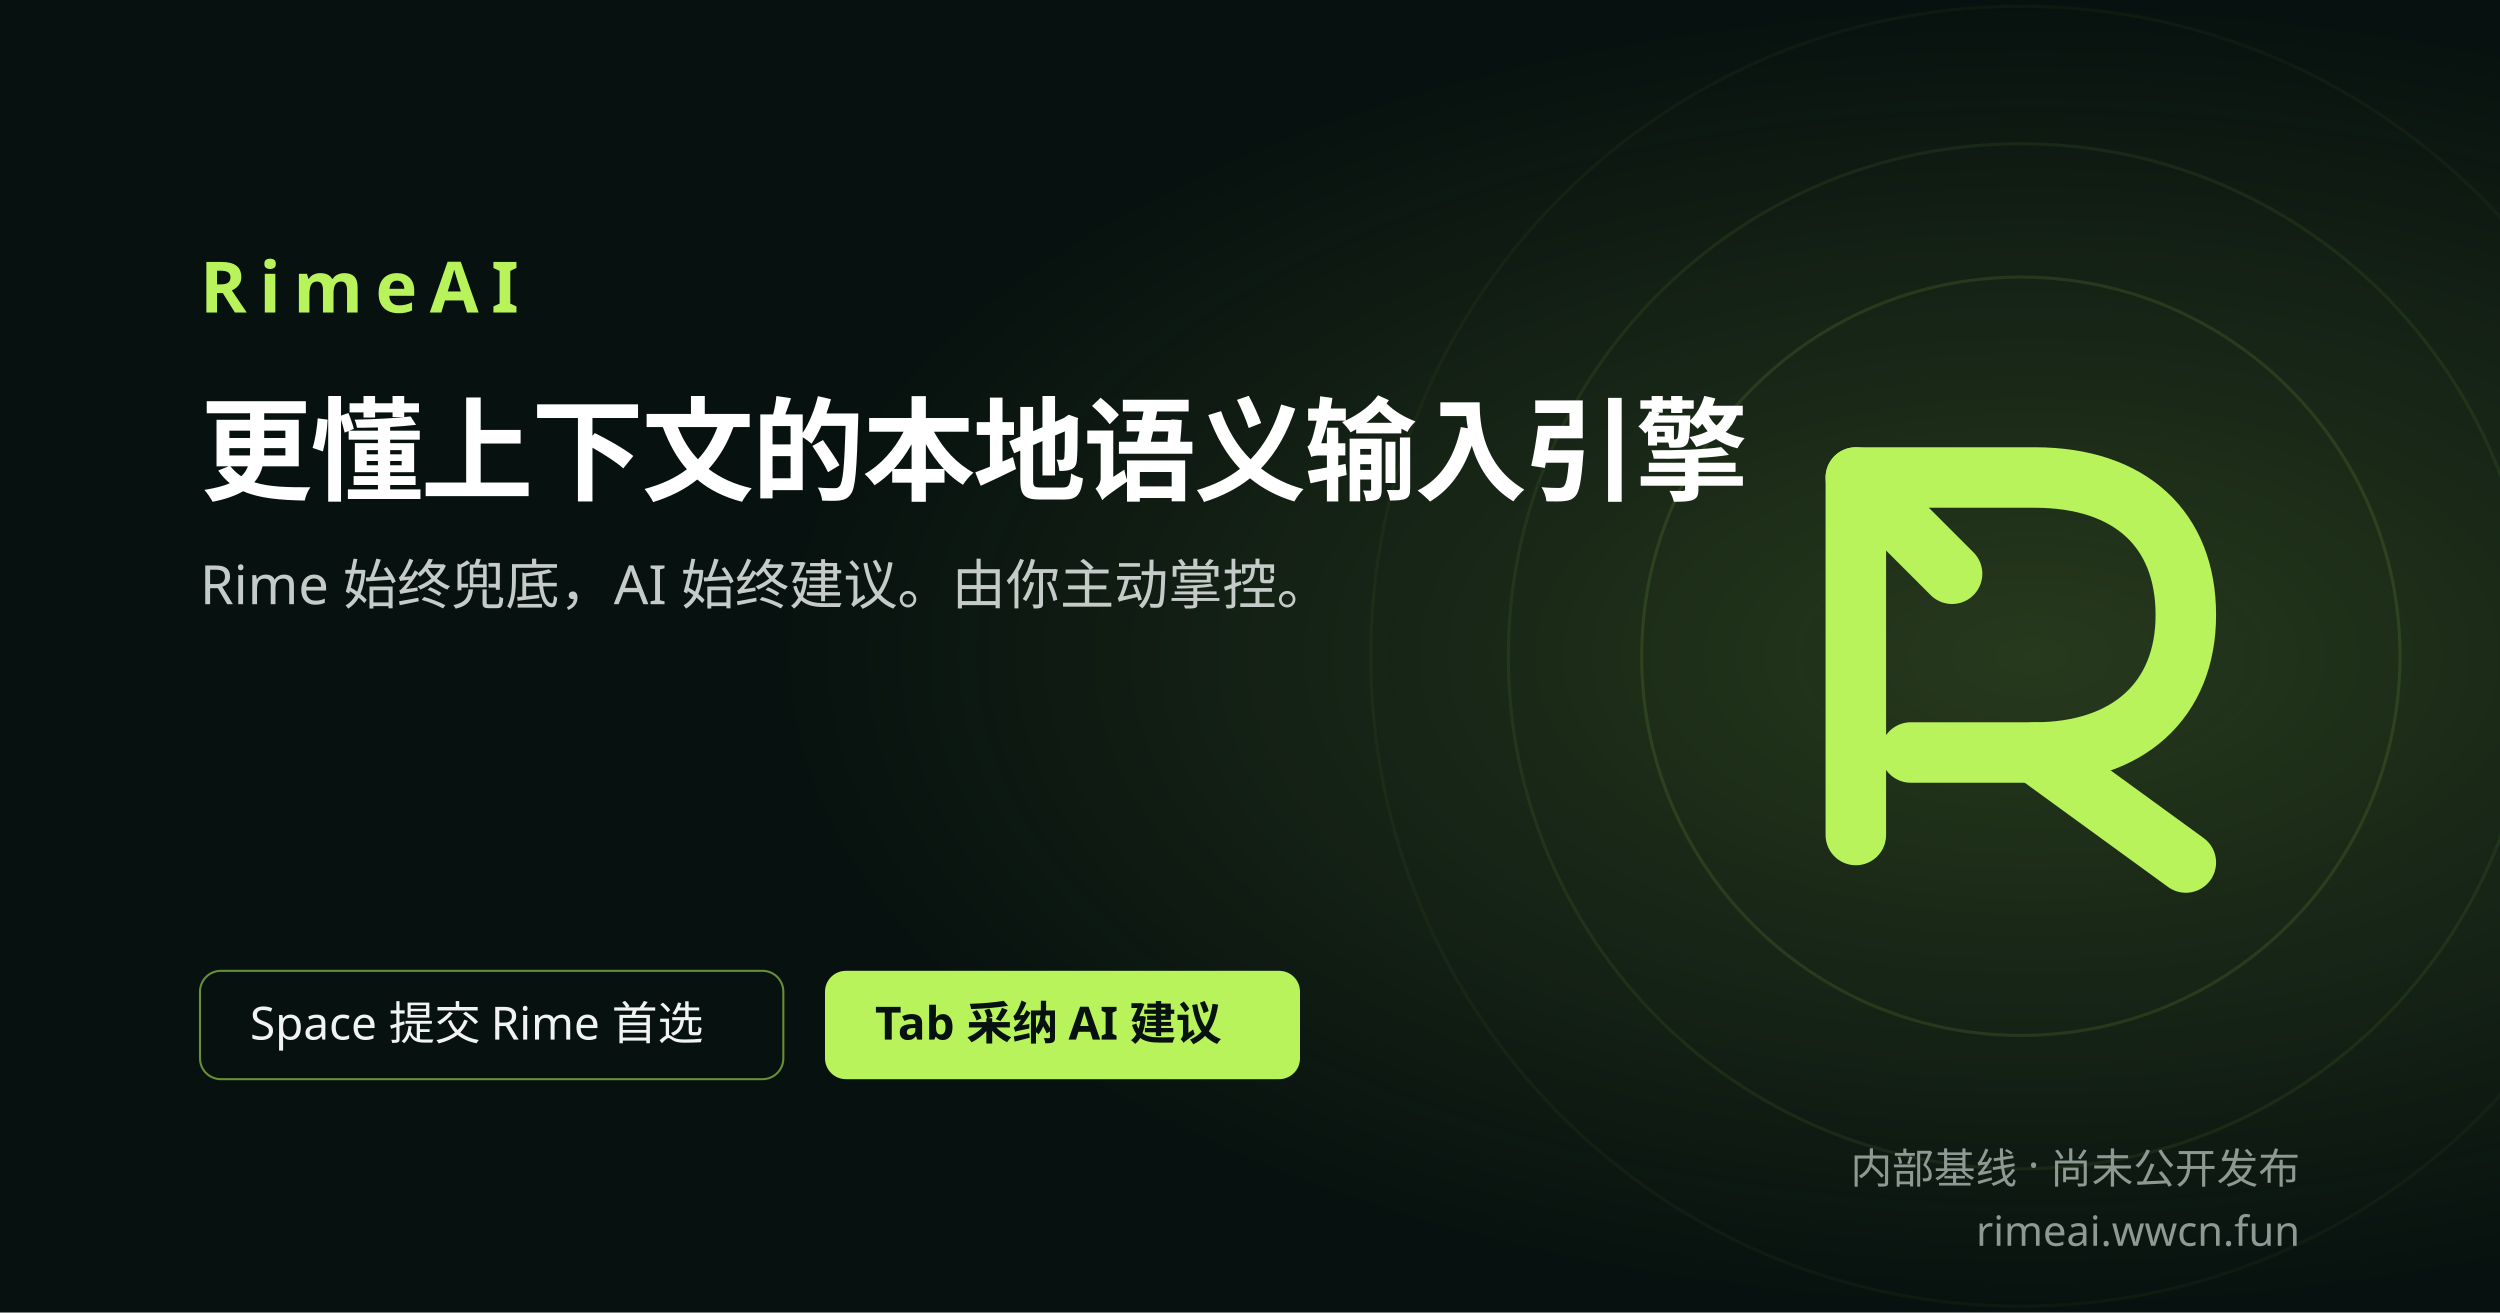
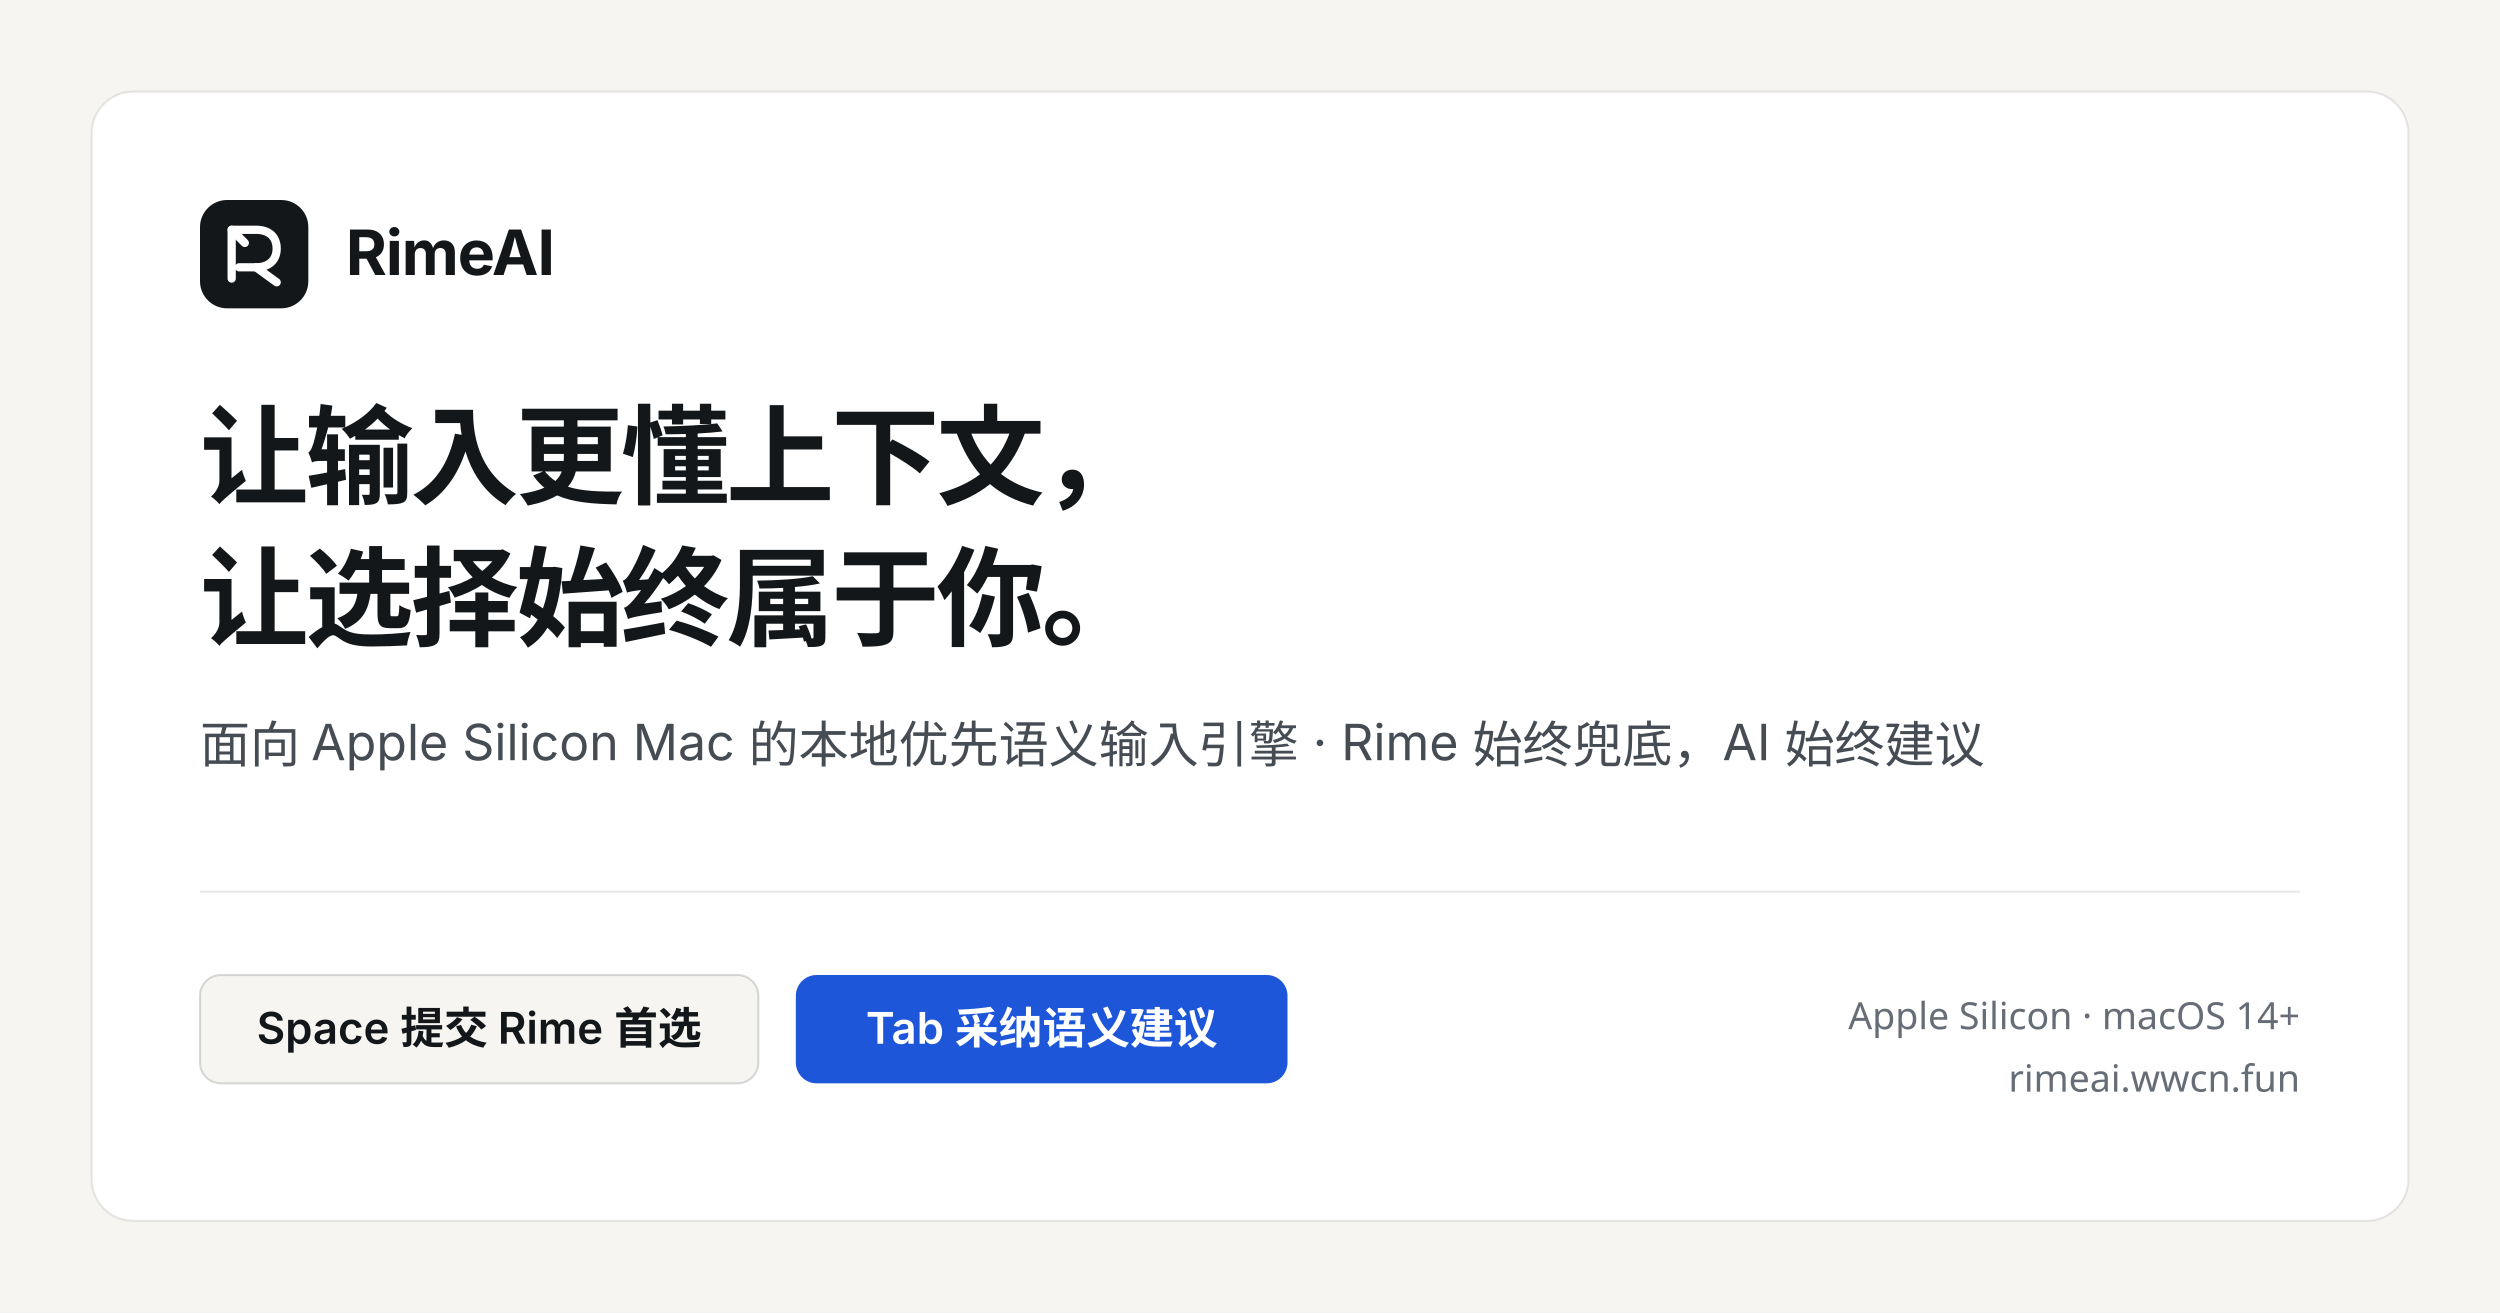
<svg xmlns="http://www.w3.org/2000/svg" width="1200" height="630" viewBox="0 0 1200 630" role="img" aria-labelledby="t d">
-   <defs>
-     <radialGradient id="glow" cx="0.81" cy="0.5" r="0.5">
-       <stop offset="0" stop-color="#b8f35c" stop-opacity="0.18" />
-       <stop offset="1" stop-color="#b8f35c" stop-opacity="0" />
-     </radialGradient>
-   </defs>
-   <rect width="1200" height="630" fill="#07110f" />
-   <rect width="1200" height="630" fill="url(#glow)" />
-   <g fill="none" stroke="#b8f35c" stroke-linecap="round">
-     <circle cx="970" cy="315" r="182" stroke-opacity="0.11" stroke-width="1.5" />
-     <circle cx="970" cy="315" r="246" stroke-opacity="0.07" stroke-width="1.5" />
-     <circle cx="970" cy="315" r="312" stroke-opacity="0.04" stroke-width="1.5" />
-   </g>
-   <g transform="translate(838 183) scale(6.6)" fill="none" stroke="#b8f35c" stroke-width="4.4" stroke-linecap="round" stroke-linejoin="round">
+   <rect width="1200" height="630" fill="#f6f5f1" />
+   <rect x="44" y="44" width="1112" height="542" rx="20" fill="#ffffff" stroke="#14171a" stroke-opacity="0.1" />
+   <rect x="96" y="96" width="52" height="52" rx="13" fill="#14171a" />
+   <g transform="translate(104 104) scale(0.9)" fill="none" stroke="#ffffff" stroke-width="4.4" stroke-linecap="round" stroke-linejoin="round">
    <path d="M8 33V7h13c7 0 11 3.8 11 10s-4.2 10-11 10H12" />
    <path d="m21 27 11 8M8 7l7 7" />
  </g>
-   <g font-family="PingFang SC, Hiragino Sans GB, Microsoft YaHei, Noto Sans SC, sans-serif">
-     <text x="96" y="150" fill="#b8f35c" font-size="34" font-weight="600" letter-spacing="6">RimeAI</text>
-     <text x="96" y="236" fill="#ffffff" font-size="54" font-weight="600" letter-spacing="-1">更懂上下文的本地语义输入引擎</text>
-     <text x="96" y="290" fill="#c5cbc8" font-size="26" font-weight="400">Rime 始终兜底，AI 始终建议。由你主动掌控。</text>
+   <g font-family="PingFang SC, Hiragino Sans GB, SF Pro Display, Microsoft YaHei, sans-serif">
+     <text x="166" y="132" fill="#14171a" font-size="30" font-weight="700" letter-spacing="-0.5">RimeAI</text>
+     <text x="96" y="238" fill="#14171a" font-size="52" font-weight="700" letter-spacing="-1.5">让输入更懂上下文，</text>
+     <text x="96" y="306" fill="#14171a" font-size="52" font-weight="700" letter-spacing="-1.5">让选择始终属于你。</text>
+     <text x="96" y="366" fill="#464c54" font-size="24" font-weight="400">面向 Apple Silicon Mac 的本地优先语义输入引擎 · Rime 始终兜底，AI 始终建议</text>
  </g>
-   <g font-family="PingFang SC, Hiragino Sans GB, Microsoft YaHei, Noto Sans SC, sans-serif" font-size="22" font-weight="500">
-     <rect x="96" y="466" width="280" height="52" rx="10" fill="none" stroke="#b8f35c" stroke-opacity="0.55" />
-     <text x="120" y="499" fill="#f0f3f1">Space 提交 Rime 首选</text>
-     <rect x="396" y="466" width="228" height="52" rx="10" fill="#b8f35c" />
-     <text x="420" y="499" fill="#07110f" font-weight="600">Tab 采纳 AI 建议</text>
+   <line x1="96" y1="428" x2="1104" y2="428" stroke="#14171a" stroke-opacity="0.1" />
+   <g font-family="PingFang SC, Hiragino Sans GB, SF Pro Text, Microsoft YaHei, sans-serif" font-size="21" font-weight="600">
+     <rect x="96" y="468" width="268" height="52" rx="10" fill="#f6f5f1" stroke="#14171a" stroke-opacity="0.16" />
+     <text x="230" y="501" text-anchor="middle" fill="#14171a">Space 提交 Rime 首选</text>
+     <rect x="382" y="468" width="236" height="52" rx="10" fill="#1d56d8" />
+     <text x="500" y="501" text-anchor="middle" fill="#ffffff">Tab 采纳语义建议</text>
  </g>
-   <g font-family="PingFang SC, Hiragino Sans GB, Microsoft YaHei, Noto Sans SC, sans-serif" font-size="20" fill="#8e9994">
-     <text x="1104" y="568" text-anchor="end">内部基线 · 尚未公开发布</text>
-     <text x="1104" y="598" text-anchor="end">rimeai.wwcn.fun</text>
+   <g font-family="SF Mono, Menlo, PingFang SC, sans-serif" font-size="18" fill="#666d76">
+     <text x="1104" y="494" text-anchor="end">Apple Silicon · macOS 14+</text>
+     <text x="1104" y="524" text-anchor="end">rimeai.wwcn.fun</text>
  </g>
</svg>
